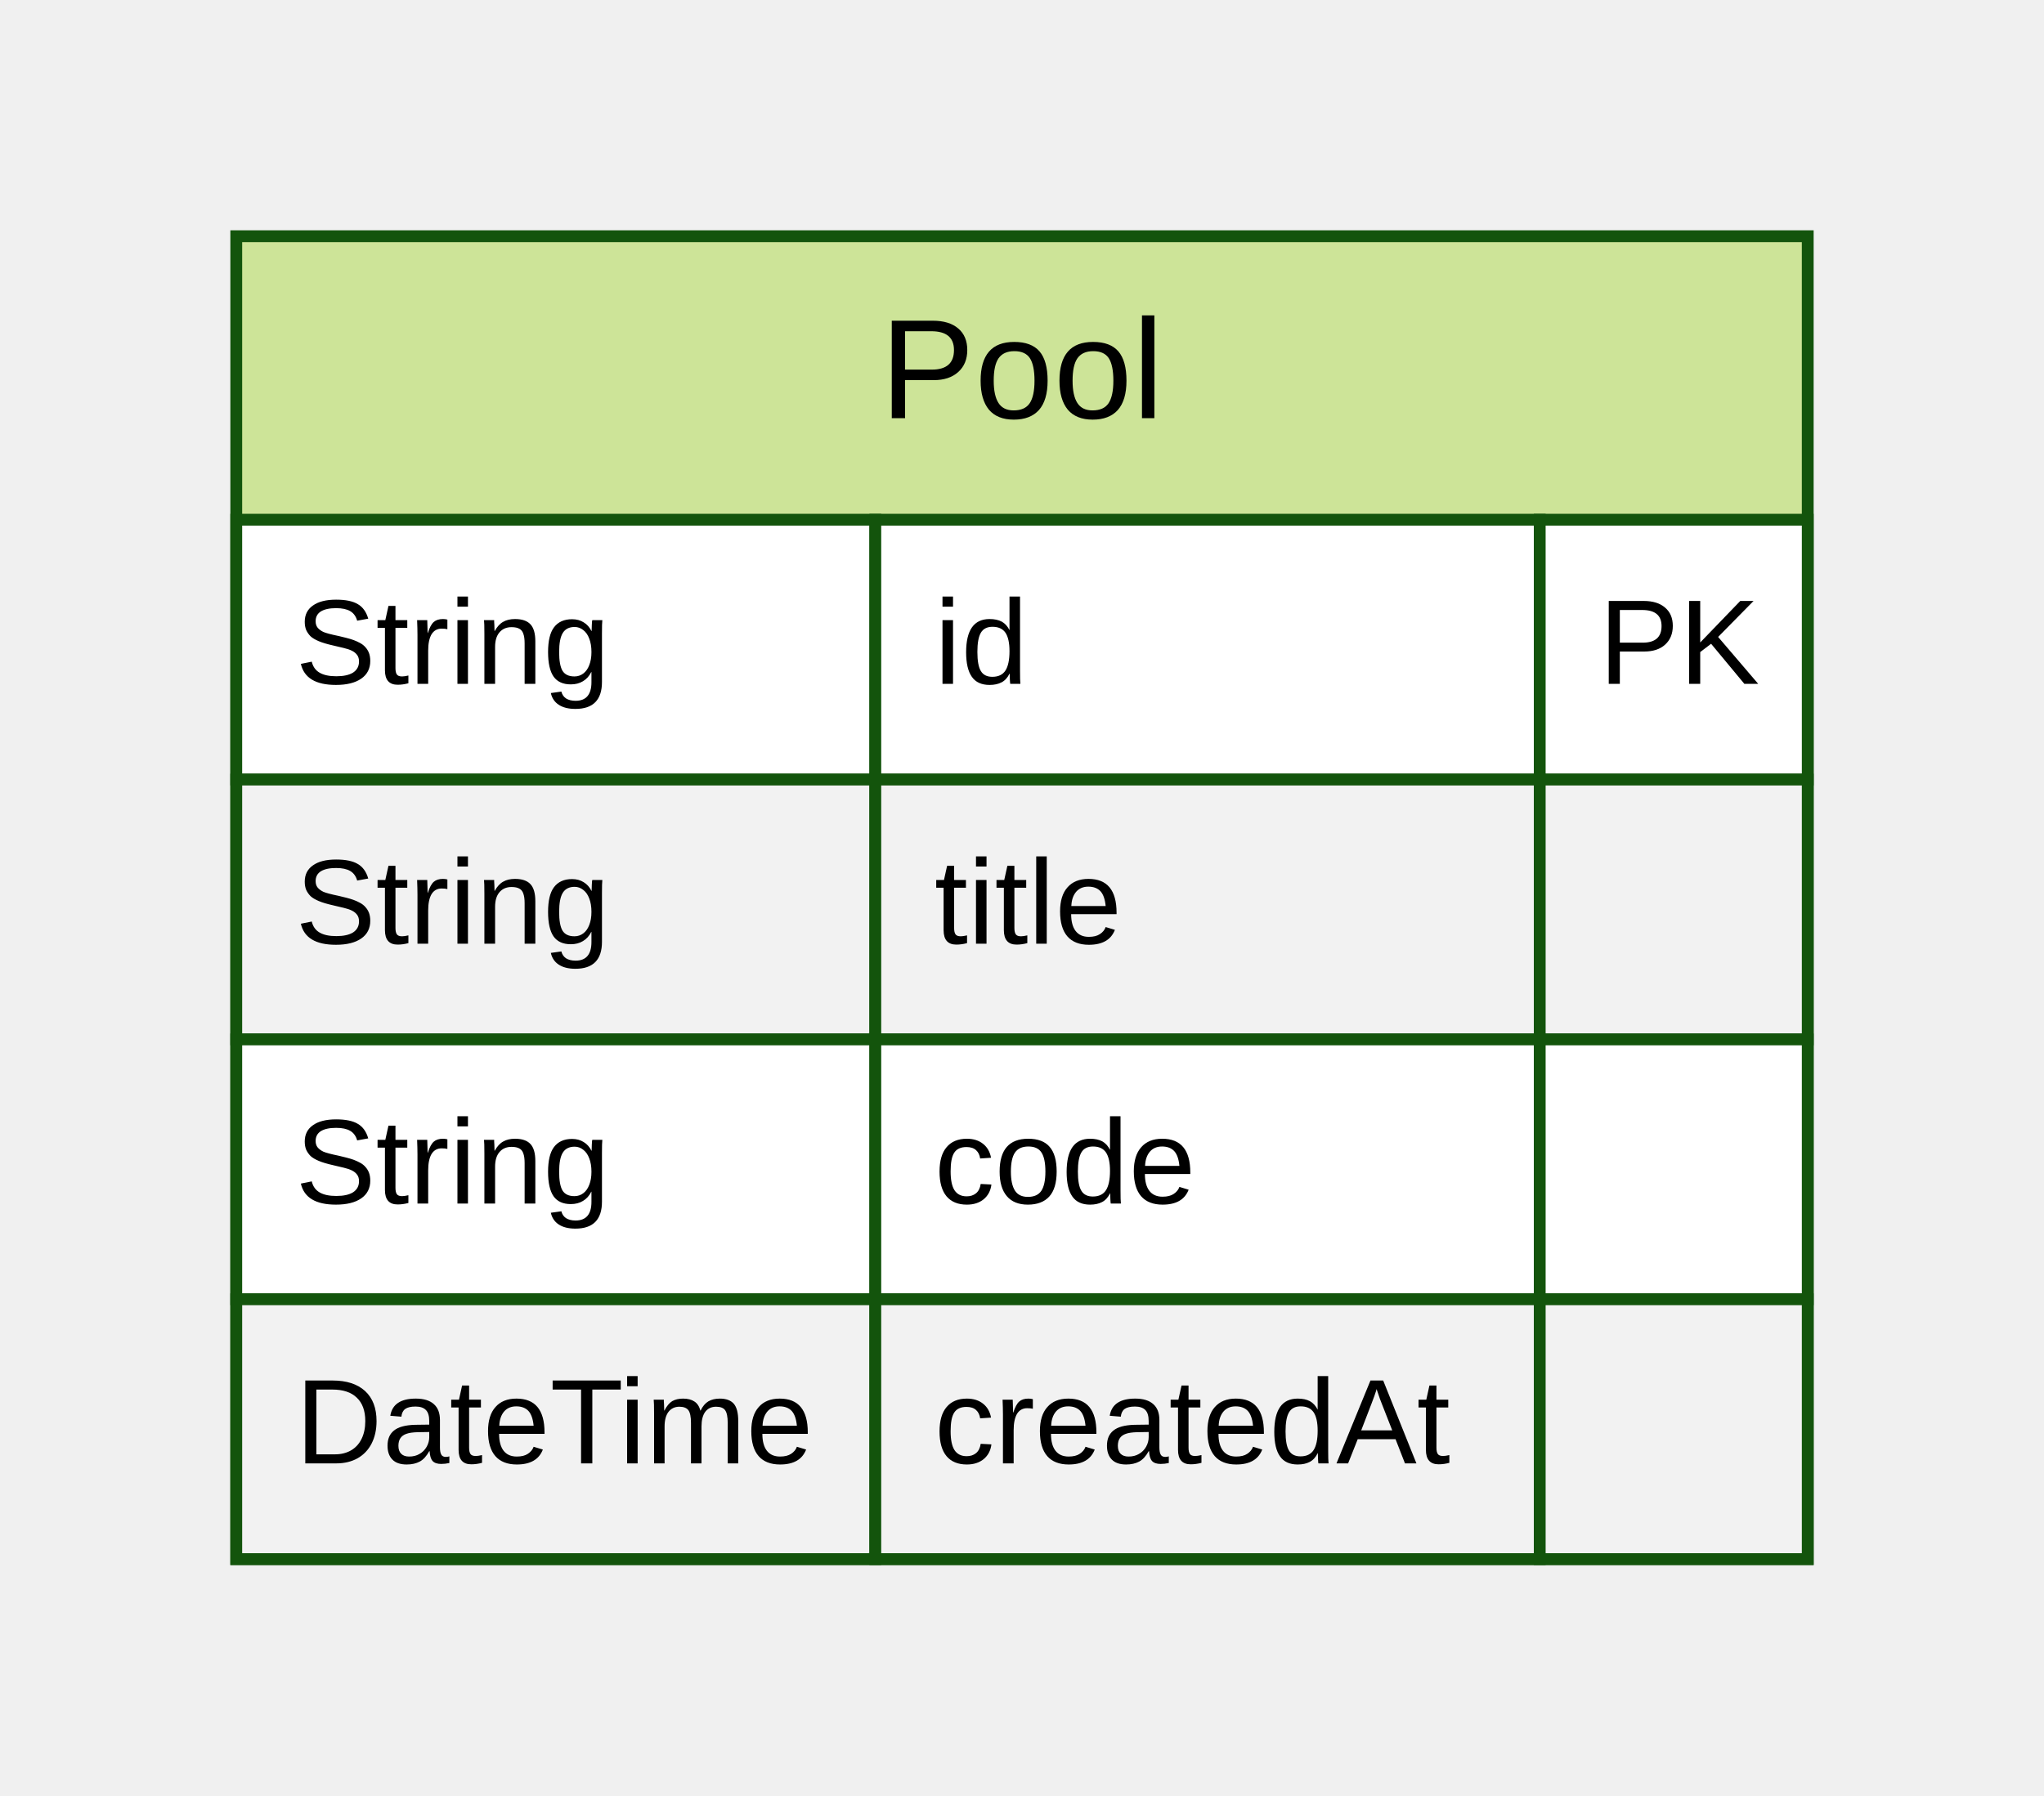
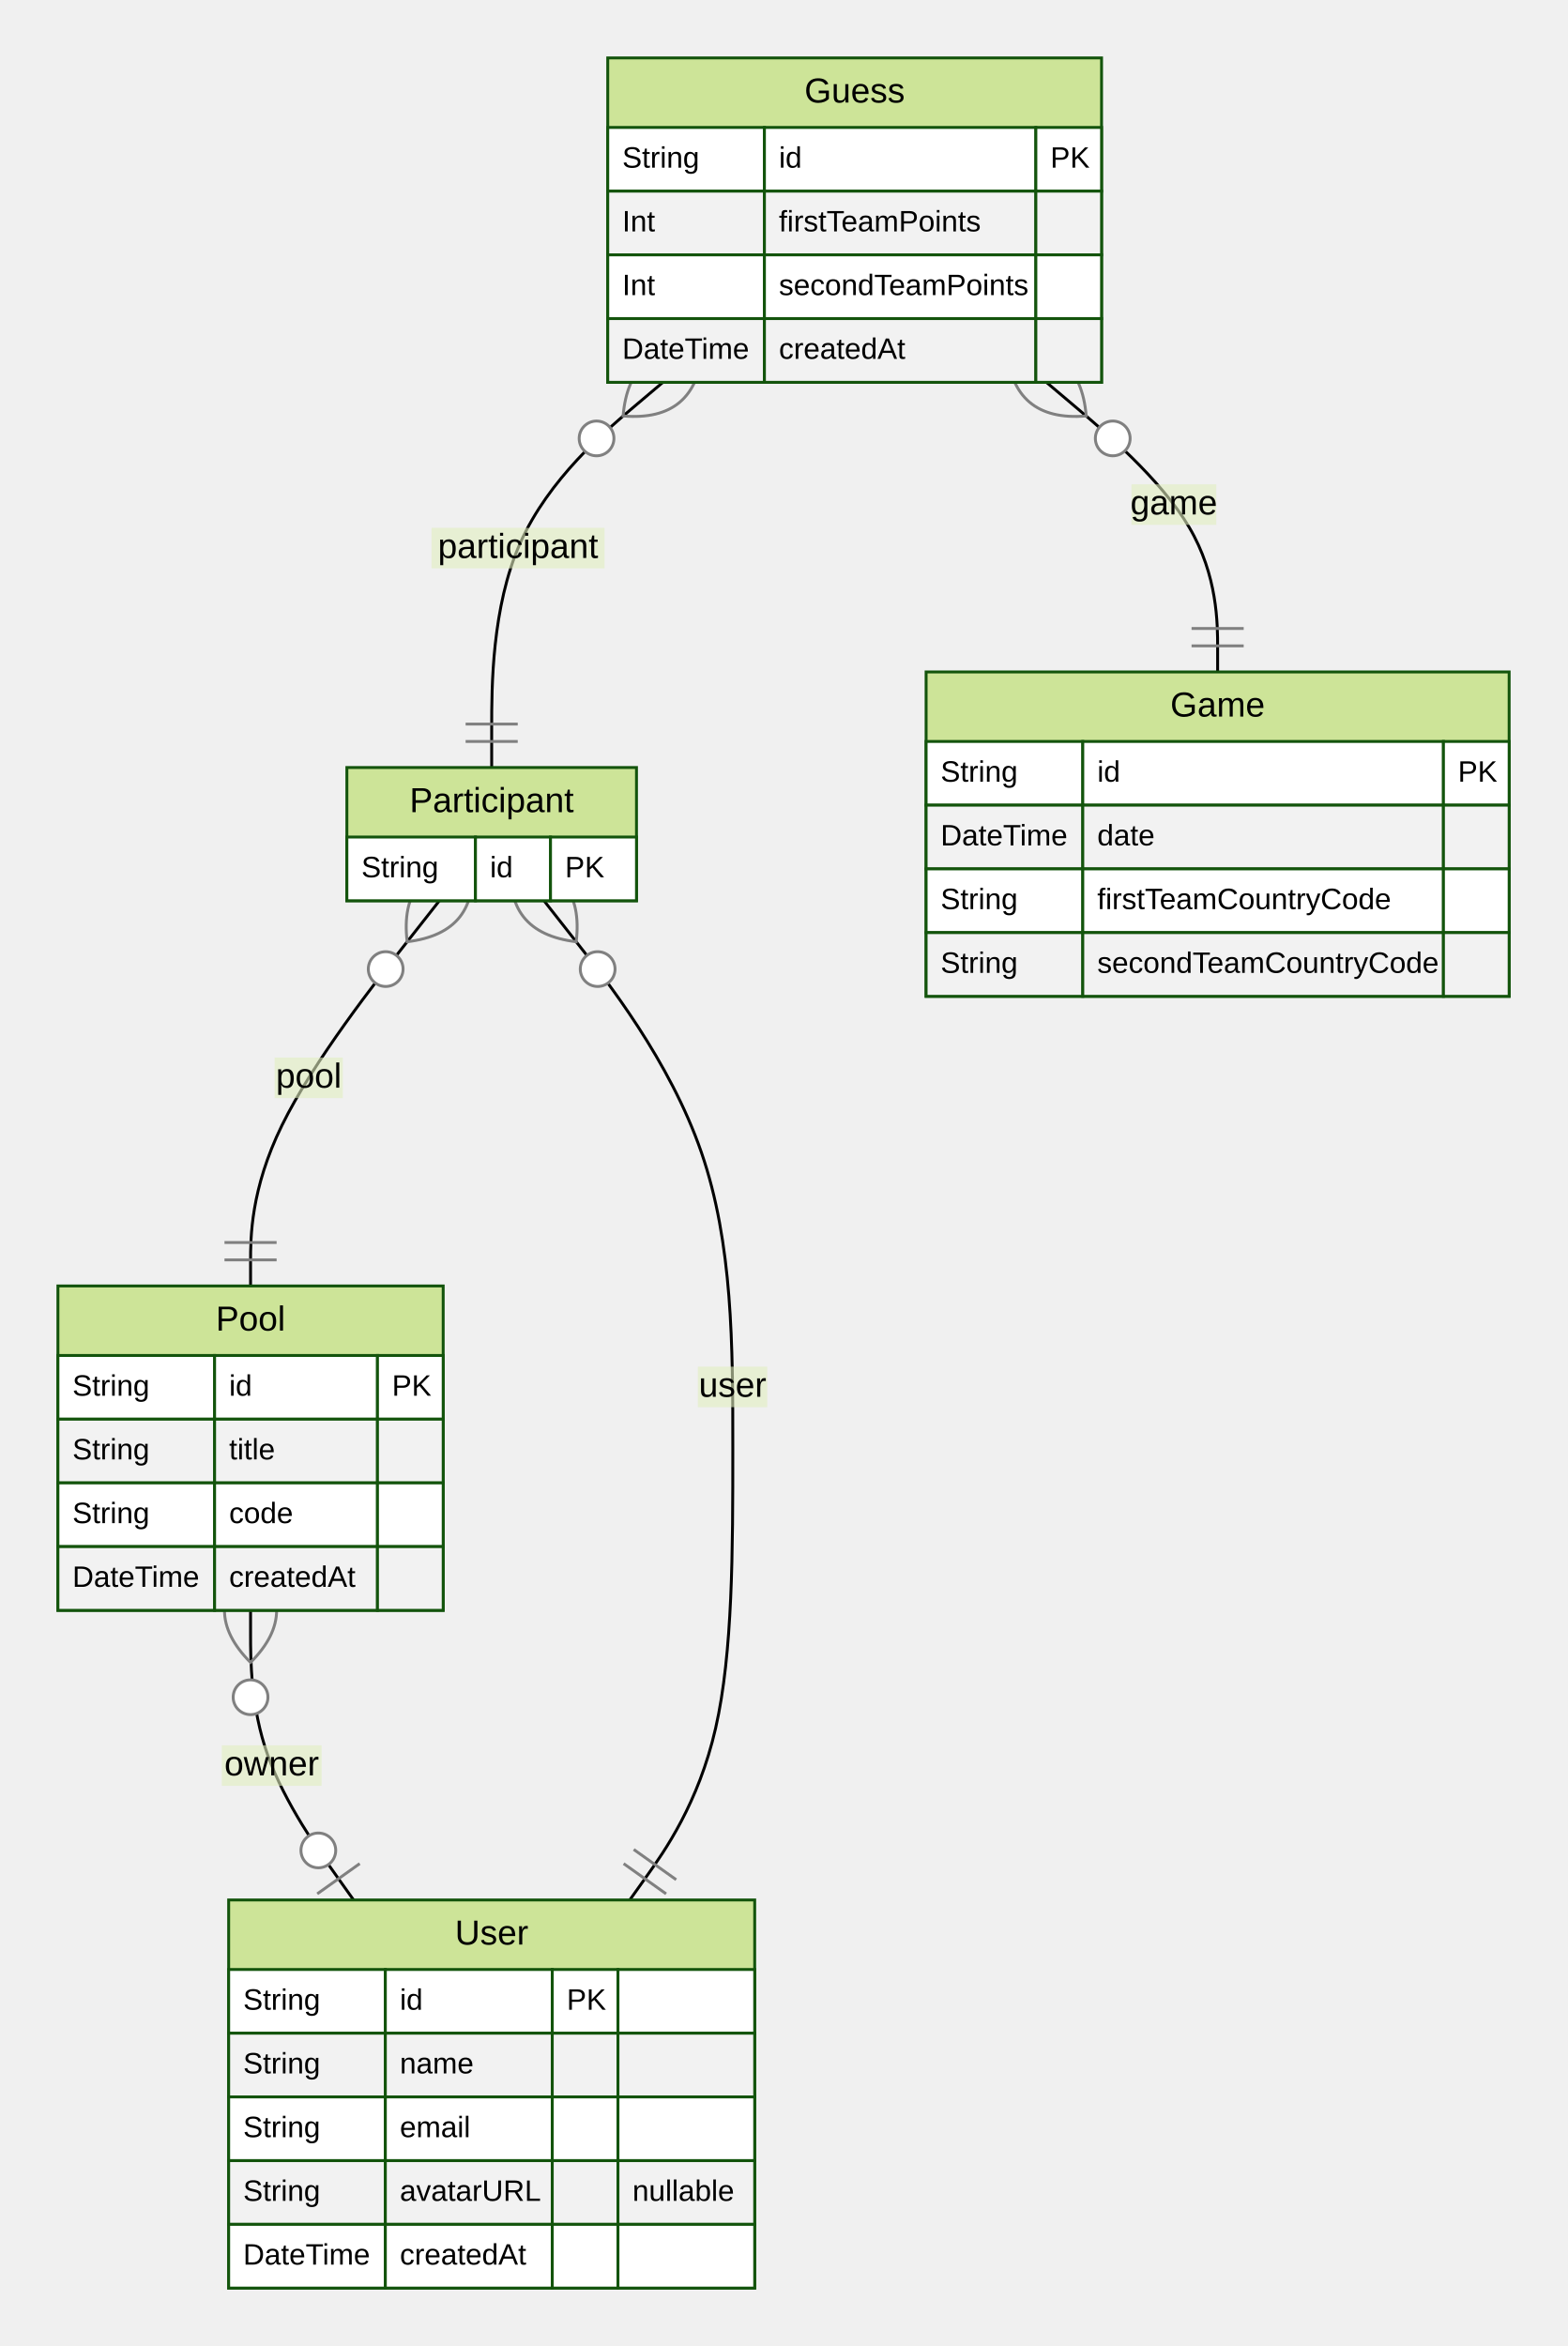
- <svg xmlns="http://www.w3.org/2000/svg" aria-labelledby="chart-title-mermaid-0 chart-desc-mermaid-0" role="img" viewBox="0 0 173.026 152" style="max-width: 173.026px; background-color: white;" width="100%" id="mermaid-0">
+ <svg xmlns="http://www.w3.org/2000/svg" aria-labelledby="chart-title-mermaid-0 chart-desc-mermaid-0" role="img" viewBox="0 0 541.082 810" style="max-width: 541.082px; background-color: white;" width="100%" id="mermaid-0">
  <style>#mermaid-0 {font-family:"trebuchet ms",verdana,arial,sans-serif;font-size:16px;fill:#000000;}#mermaid-0 .error-icon{fill:#552222;}#mermaid-0 .error-text{fill:#552222;stroke:#552222;}#mermaid-0 .edge-thickness-normal{stroke-width:2px;}#mermaid-0 .edge-thickness-thick{stroke-width:3.5px;}#mermaid-0 .edge-pattern-solid{stroke-dasharray:0;}#mermaid-0 .edge-pattern-dashed{stroke-dasharray:3;}#mermaid-0 .edge-pattern-dotted{stroke-dasharray:2;}#mermaid-0 .marker{fill:#000000;stroke:#000000;}#mermaid-0 .marker.cross{stroke:#000000;}#mermaid-0 svg{font-family:"trebuchet ms",verdana,arial,sans-serif;font-size:16px;}#mermaid-0 .entityBox{fill:#cde498;stroke:#13540c;}#mermaid-0 .attributeBoxOdd{fill:#ffffff;stroke:#13540c;}#mermaid-0 .attributeBoxEven{fill:#f2f2f2;stroke:#13540c;}#mermaid-0 .relationshipLabelBox{fill:hsl(78.158, 58.462%, 84.51%);opacity:0.7;background-color:hsl(78.158, 58.462%, 84.51%);}#mermaid-0 .relationshipLabelBox rect{opacity:0.5;}#mermaid-0 .relationshipLine{stroke:#000000;}#mermaid-0 :root{--mermaid-font-family:"trebuchet ms",verdana,arial,sans-serif;}</style>
  <g />
  <defs>
    <marker orient="auto" markerHeight="18" markerWidth="18" refY="9" refX="0" id="ONLY_ONE_START">
      <path d="M9,0 L9,18 M15,0 L15,18" fill="none" stroke="gray" />
    </marker>
  </defs>
  <defs>
    <marker orient="auto" markerHeight="18" markerWidth="18" refY="9" refX="18" id="ONLY_ONE_END">
      <path d="M3,0 L3,18 M9,0 L9,18" fill="none" stroke="gray" />
    </marker>
  </defs>
  <defs>
    <marker orient="auto" markerHeight="18" markerWidth="30" refY="9" refX="0" id="ZERO_OR_ONE_START">
      <circle r="6" cy="9" cx="21" fill="white" stroke="gray" />
      <path d="M9,0 L9,18" fill="none" stroke="gray" />
    </marker>
  </defs>
  <defs>
    <marker orient="auto" markerHeight="18" markerWidth="30" refY="9" refX="30" id="ZERO_OR_ONE_END">
      <circle r="6" cy="9" cx="9" fill="white" stroke="gray" />
      <path d="M21,0 L21,18" fill="none" stroke="gray" />
    </marker>
  </defs>
  <defs>
    <marker orient="auto" markerHeight="36" markerWidth="45" refY="18" refX="18" id="ONE_OR_MORE_START">
      <path d="M0,18 Q 18,0 36,18 Q 18,36 0,18 M42,9 L42,27" fill="none" stroke="gray" />
    </marker>
  </defs>
  <defs>
    <marker orient="auto" markerHeight="36" markerWidth="45" refY="18" refX="27" id="ONE_OR_MORE_END">
      <path d="M3,9 L3,27 M9,18 Q27,0 45,18 Q27,36 9,18" fill="none" stroke="gray" />
    </marker>
  </defs>
  <defs>
    <marker orient="auto" markerHeight="36" markerWidth="57" refY="18" refX="18" id="ZERO_OR_MORE_START">
      <circle r="6" cy="18" cx="48" fill="white" stroke="gray" />
      <path d="M0,18 Q18,0 36,18 Q18,36 0,18" fill="none" stroke="gray" />
    </marker>
  </defs>
  <defs>
    <marker orient="auto" markerHeight="36" markerWidth="57" refY="18" refX="39" id="ZERO_OR_MORE_END">
      <circle r="6" cy="18" cx="9" fill="white" stroke="gray" />
      <path d="M21,18 Q39,0 57,18 Q39,36 21,18" fill="none" stroke="gray" />
    </marker>
  </defs>
-   <g transform="translate(20,20 )" id="Pool">
+   <path marker-start="url(#ZERO_OR_MORE_START)" marker-end="url(#ZERO_OR_ONE_END)" fill="none" stroke="gray" d="M86.513,556L86.513,564.333C86.513,572.667,86.513,589.333,92.443,606C98.373,622.667,110.233,639.333,116.163,647.667L122.093,656" class="er relationshipLine" />
+   <path marker-start="url(#ZERO_OR_MORE_START)" marker-end="url(#ONLY_ONE_END)" fill="none" stroke="gray" d="M187.835,311L198.7,324.833C209.565,338.667,231.296,366.333,242.161,397.833C253.026,429.333,253.026,464.667,253.026,500C253.026,535.333,253.026,570.667,247.096,596.667C241.167,622.667,229.307,639.333,223.377,647.667L217.447,656" class="er relationshipLine" />
+   <path marker-start="url(#ZERO_OR_MORE_START)" marker-end="url(#ONLY_ONE_END)" fill="none" stroke="gray" d="M151.705,311L140.839,324.833C129.974,338.667,108.244,366.333,97.378,388.5C86.513,410.667,86.513,427.333,86.513,435.667L86.513,444" class="er relationshipLine" />
+   <path marker-start="url(#ZERO_OR_MORE_START)" marker-end="url(#ONLY_ONE_END)" fill="none" stroke="gray" d="M228.887,132L219.034,140.333C209.181,148.667,189.476,165.333,179.623,187.5C169.77,209.667,169.77,237.333,169.77,251.167L169.77,265" class="er relationshipLine" />
+   <path marker-start="url(#ZERO_OR_MORE_START)" marker-end="url(#ONLY_ONE_END)" fill="none" stroke="gray" d="M361.309,132L371.162,140.333C381.015,148.667,400.72,165.333,410.573,182C420.426,198.667,420.426,215.333,420.426,223.667L420.426,232" class="er relationshipLine" />
+   <g transform="translate(20,444 )" id="Pool">
    <rect height="112" width="133.026" y="0" x="0" stroke="gray" fill-opacity="100%" fill="honeydew" class="er entityBox" />
    <text transform="translate(66.51321,12)" style="font-family: &quot;trebuchet ms&quot;, verdana, arial, sans-serif;; font-size: 12px" text-anchor="middle" dominant-baseline="middle" y="0" x="0" id="entity-Pool" class="er entityLabel">Pool</text>
    <rect height="22" width="54.096" y="24" x="0" stroke="gray" fill-opacity="100%" fill="honeydew" class="er attributeBoxOdd" />
    <text transform="translate(5,35)" style="font-family: &quot;trebuchet ms&quot;, verdana, arial, sans-serif;; font-size: 10.2px" text-anchor="left" dominant-baseline="middle" y="0" x="0" id="entity-Pool-attr-1-type" class="er entityLabel">String</text>
    <rect height="22" width="56.243" y="24" x="54.096" stroke="gray" fill-opacity="100%" fill="honeydew" class="er attributeBoxOdd" />
    <text transform="translate(59.09555,35)" style="font-family: &quot;trebuchet ms&quot;, verdana, arial, sans-serif;; font-size: 10.2px" text-anchor="left" dominant-baseline="middle" y="0" x="0" id="entity-Pool-attr-1-name" class="er entityLabel">id</text>
    <rect height="22" width="22.688" y="24" x="110.339" stroke="gray" fill-opacity="100%" fill="honeydew" class="er attributeBoxOdd" />
    <text transform="translate(115.3387,35)" style="font-family: &quot;trebuchet ms&quot;, verdana, arial, sans-serif;; font-size: 10.2px" text-anchor="left" dominant-baseline="middle" y="0" x="0" id="entity-Pool-attr-1-key" class="er entityLabel">PK</text>
    <rect height="22" width="54.096" y="46" x="0" stroke="gray" fill-opacity="100%" fill="honeydew" class="er attributeBoxEven" />
    <text transform="translate(5,57)" style="font-family: &quot;trebuchet ms&quot;, verdana, arial, sans-serif;; font-size: 10.2px" text-anchor="left" dominant-baseline="middle" y="0" x="0" id="entity-Pool-attr-2-type" class="er entityLabel">String</text>
    <rect height="22" width="56.243" y="46" x="54.096" stroke="gray" fill-opacity="100%" fill="honeydew" class="er attributeBoxEven" />
    <text transform="translate(59.09555,57)" style="font-family: &quot;trebuchet ms&quot;, verdana, arial, sans-serif;; font-size: 10.2px" text-anchor="left" dominant-baseline="middle" y="0" x="0" id="entity-Pool-attr-2-name" class="er entityLabel">title</text>
    <rect height="22" width="22.688" y="46" x="110.339" stroke="gray" fill-opacity="100%" fill="honeydew" class="er attributeBoxEven" />
    <text transform="translate(115.3387,57)" style="font-family: &quot;trebuchet ms&quot;, verdana, arial, sans-serif;; font-size: 10.2px" text-anchor="left" dominant-baseline="middle" y="0" x="0" id="entity-Pool-attr-2-key" class="er entityLabel" />
    <rect height="22" width="54.096" y="68" x="0" stroke="gray" fill-opacity="100%" fill="honeydew" class="er attributeBoxOdd" />
    <text transform="translate(5,79)" style="font-family: &quot;trebuchet ms&quot;, verdana, arial, sans-serif;; font-size: 10.2px" text-anchor="left" dominant-baseline="middle" y="0" x="0" id="entity-Pool-attr-3-type" class="er entityLabel">String</text>
    <rect height="22" width="56.243" y="68" x="54.096" stroke="gray" fill-opacity="100%" fill="honeydew" class="er attributeBoxOdd" />
    <text transform="translate(59.09555,79)" style="font-family: &quot;trebuchet ms&quot;, verdana, arial, sans-serif;; font-size: 10.2px" text-anchor="left" dominant-baseline="middle" y="0" x="0" id="entity-Pool-attr-3-name" class="er entityLabel">code</text>
    <rect height="22" width="22.688" y="68" x="110.339" stroke="gray" fill-opacity="100%" fill="honeydew" class="er attributeBoxOdd" />
    <text transform="translate(115.3387,79)" style="font-family: &quot;trebuchet ms&quot;, verdana, arial, sans-serif;; font-size: 10.2px" text-anchor="left" dominant-baseline="middle" y="0" x="0" id="entity-Pool-attr-3-key" class="er entityLabel" />
    <rect height="22" width="54.096" y="90" x="0" stroke="gray" fill-opacity="100%" fill="honeydew" class="er attributeBoxEven" />
    <text transform="translate(5,101)" style="font-family: &quot;trebuchet ms&quot;, verdana, arial, sans-serif;; font-size: 10.2px" text-anchor="left" dominant-baseline="middle" y="0" x="0" id="entity-Pool-attr-4-type" class="er entityLabel">DateTime</text>
    <rect height="22" width="56.243" y="90" x="54.096" stroke="gray" fill-opacity="100%" fill="honeydew" class="er attributeBoxEven" />
    <text transform="translate(59.09555,101)" style="font-family: &quot;trebuchet ms&quot;, verdana, arial, sans-serif;; font-size: 10.2px" text-anchor="left" dominant-baseline="middle" y="0" x="0" id="entity-Pool-attr-4-name" class="er entityLabel">createdAt</text>
    <rect height="22" width="22.688" y="90" x="110.339" stroke="gray" fill-opacity="100%" fill="honeydew" class="er attributeBoxEven" />
    <text transform="translate(115.3387,101)" style="font-family: &quot;trebuchet ms&quot;, verdana, arial, sans-serif;; font-size: 10.2px" text-anchor="left" dominant-baseline="middle" y="0" x="0" id="entity-Pool-attr-4-key" class="er entityLabel" />
  </g>
+   <g transform="translate(119.7698,265 )" id="Participant">
+     <rect height="46" width="100" y="0" x="0" stroke="gray" fill-opacity="100%" fill="honeydew" class="er entityBox" />
+     <text transform="translate(50,12)" style="font-family: &quot;trebuchet ms&quot;, verdana, arial, sans-serif;; font-size: 12px" text-anchor="middle" dominant-baseline="middle" y="0" x="0" id="entity-Participant" class="er entityLabel">Participant</text>
+     <rect height="22" width="44.399" y="24" x="0" stroke="gray" fill-opacity="100%" fill="honeydew" class="er attributeBoxOdd" />
+     <text transform="translate(5,35)" style="font-family: &quot;trebuchet ms&quot;, verdana, arial, sans-serif;; font-size: 10.2px" text-anchor="left" dominant-baseline="middle" y="0" x="0" id="entity-Participant-attr-1-type" class="er entityLabel">String</text>
+     <rect height="22" width="25.911" y="24" x="44.399" stroke="gray" fill-opacity="100%" fill="honeydew" class="er attributeBoxOdd" />
+     <text transform="translate(49.39862,35)" style="font-family: &quot;trebuchet ms&quot;, verdana, arial, sans-serif;; font-size: 10.2px" text-anchor="left" dominant-baseline="middle" y="0" x="0" id="entity-Participant-attr-1-name" class="er entityLabel">id</text>
+     <rect height="22" width="29.69" y="24" x="70.31" stroke="gray" fill-opacity="100%" fill="honeydew" class="er attributeBoxOdd" />
+     <text transform="translate(75.30976,35)" style="font-family: &quot;trebuchet ms&quot;, verdana, arial, sans-serif;; font-size: 10.2px" text-anchor="left" dominant-baseline="middle" y="0" x="0" id="entity-Participant-attr-1-key" class="er entityLabel">PK</text>
+   </g>
+   <g transform="translate(78.95609,656 )" id="User">
+     <rect height="134" width="181.627" y="0" x="0" stroke="gray" fill-opacity="100%" fill="honeydew" class="er entityBox" />
+     <text transform="translate(90.81373,12)" style="font-family: &quot;trebuchet ms&quot;, verdana, arial, sans-serif;; font-size: 12px" text-anchor="middle" dominant-baseline="middle" y="0" x="0" id="entity-User" class="er entityLabel">User</text>
+     <rect height="22" width="54.096" y="24" x="0" stroke="gray" fill-opacity="100%" fill="honeydew" class="er attributeBoxOdd" />
+     <text transform="translate(5,35)" style="font-family: &quot;trebuchet ms&quot;, verdana, arial, sans-serif;; font-size: 10.2px" text-anchor="left" dominant-baseline="middle" y="0" x="0" id="entity-User-attr-1-type" class="er entityLabel">String</text>
+     <rect height="22" width="57.632" y="24" x="54.096" stroke="gray" fill-opacity="100%" fill="honeydew" class="er attributeBoxOdd" />
+     <text transform="translate(59.09555,35)" style="font-family: &quot;trebuchet ms&quot;, verdana, arial, sans-serif;; font-size: 10.2px" text-anchor="left" dominant-baseline="middle" y="0" x="0" id="entity-User-attr-1-name" class="er entityLabel">id</text>
+     <rect height="22" width="22.688" y="24" x="111.727" stroke="gray" fill-opacity="100%" fill="honeydew" class="er attributeBoxOdd" />
+     <text transform="translate(116.7272,35)" style="font-family: &quot;trebuchet ms&quot;, verdana, arial, sans-serif;; font-size: 10.2px" text-anchor="left" dominant-baseline="middle" y="0" x="0" id="entity-User-attr-1-key" class="er entityLabel">PK</text>
+     <rect height="22" width="47.213" y="24" x="134.415" stroke="gray" fill-opacity="100%" fill="honeydew" class="er attributeBoxOdd" />
+     <text transform="translate(139.4149,35)" style="font-family: &quot;trebuchet ms&quot;, verdana, arial, sans-serif;; font-size: 10.2px" text-anchor="left" dominant-baseline="middle" y="0" x="0" id="entity-User-attr-1-comment" class="er entityLabel" />
+     <rect height="22" width="54.096" y="46" x="0" stroke="gray" fill-opacity="100%" fill="honeydew" class="er attributeBoxEven" />
+     <text transform="translate(5,57)" style="font-family: &quot;trebuchet ms&quot;, verdana, arial, sans-serif;; font-size: 10.2px" text-anchor="left" dominant-baseline="middle" y="0" x="0" id="entity-User-attr-2-type" class="er entityLabel">String</text>
+     <rect height="22" width="57.632" y="46" x="54.096" stroke="gray" fill-opacity="100%" fill="honeydew" class="er attributeBoxEven" />
+     <text transform="translate(59.09555,57)" style="font-family: &quot;trebuchet ms&quot;, verdana, arial, sans-serif;; font-size: 10.2px" text-anchor="left" dominant-baseline="middle" y="0" x="0" id="entity-User-attr-2-name" class="er entityLabel">name</text>
+     <rect height="22" width="22.688" y="46" x="111.727" stroke="gray" fill-opacity="100%" fill="honeydew" class="er attributeBoxEven" />
+     <text transform="translate(116.7272,57)" style="font-family: &quot;trebuchet ms&quot;, verdana, arial, sans-serif;; font-size: 10.2px" text-anchor="left" dominant-baseline="middle" y="0" x="0" id="entity-User-attr-2-key" class="er entityLabel" />
+     <rect height="22" width="47.213" y="46" x="134.415" stroke="gray" fill-opacity="100%" fill="honeydew" class="er attributeBoxEven" />
+     <text transform="translate(139.4149,57)" style="font-family: &quot;trebuchet ms&quot;, verdana, arial, sans-serif;; font-size: 10.2px" text-anchor="left" dominant-baseline="middle" y="0" x="0" id="entity-User-attr-2-comment" class="er entityLabel" />
+     <rect height="22" width="54.096" y="68" x="0" stroke="gray" fill-opacity="100%" fill="honeydew" class="er attributeBoxOdd" />
+     <text transform="translate(5,79)" style="font-family: &quot;trebuchet ms&quot;, verdana, arial, sans-serif;; font-size: 10.2px" text-anchor="left" dominant-baseline="middle" y="0" x="0" id="entity-User-attr-3-type" class="er entityLabel">String</text>
+     <rect height="22" width="57.632" y="68" x="54.096" stroke="gray" fill-opacity="100%" fill="honeydew" class="er attributeBoxOdd" />
+     <text transform="translate(59.09555,79)" style="font-family: &quot;trebuchet ms&quot;, verdana, arial, sans-serif;; font-size: 10.2px" text-anchor="left" dominant-baseline="middle" y="0" x="0" id="entity-User-attr-3-name" class="er entityLabel">email</text>
+     <rect height="22" width="22.688" y="68" x="111.727" stroke="gray" fill-opacity="100%" fill="honeydew" class="er attributeBoxOdd" />
+     <text transform="translate(116.7272,79)" style="font-family: &quot;trebuchet ms&quot;, verdana, arial, sans-serif;; font-size: 10.2px" text-anchor="left" dominant-baseline="middle" y="0" x="0" id="entity-User-attr-3-key" class="er entityLabel" />
+     <rect height="22" width="47.213" y="68" x="134.415" stroke="gray" fill-opacity="100%" fill="honeydew" class="er attributeBoxOdd" />
+     <text transform="translate(139.4149,79)" style="font-family: &quot;trebuchet ms&quot;, verdana, arial, sans-serif;; font-size: 10.2px" text-anchor="left" dominant-baseline="middle" y="0" x="0" id="entity-User-attr-3-comment" class="er entityLabel" />
+     <rect height="22" width="54.096" y="90" x="0" stroke="gray" fill-opacity="100%" fill="honeydew" class="er attributeBoxEven" />
+     <text transform="translate(5,101)" style="font-family: &quot;trebuchet ms&quot;, verdana, arial, sans-serif;; font-size: 10.2px" text-anchor="left" dominant-baseline="middle" y="0" x="0" id="entity-User-attr-4-type" class="er entityLabel">String</text>
+     <rect height="22" width="57.632" y="90" x="54.096" stroke="gray" fill-opacity="100%" fill="honeydew" class="er attributeBoxEven" />
+     <text transform="translate(59.09555,101)" style="font-family: &quot;trebuchet ms&quot;, verdana, arial, sans-serif;; font-size: 10.2px" text-anchor="left" dominant-baseline="middle" y="0" x="0" id="entity-User-attr-4-name" class="er entityLabel">avatarURL</text>
+     <rect height="22" width="22.688" y="90" x="111.727" stroke="gray" fill-opacity="100%" fill="honeydew" class="er attributeBoxEven" />
+     <text transform="translate(116.7272,101)" style="font-family: &quot;trebuchet ms&quot;, verdana, arial, sans-serif;; font-size: 10.2px" text-anchor="left" dominant-baseline="middle" y="0" x="0" id="entity-User-attr-4-key" class="er entityLabel" />
+     <rect height="22" width="47.213" y="90" x="134.415" stroke="gray" fill-opacity="100%" fill="honeydew" class="er attributeBoxEven" />
+     <text transform="translate(139.4149,101)" style="font-family: &quot;trebuchet ms&quot;, verdana, arial, sans-serif;; font-size: 10.2px" text-anchor="left" dominant-baseline="middle" y="0" x="0" id="entity-User-attr-4-comment" class="er entityLabel">nullable</text>
+     <rect height="22" width="54.096" y="112" x="0" stroke="gray" fill-opacity="100%" fill="honeydew" class="er attributeBoxOdd" />
+     <text transform="translate(5,123)" style="font-family: &quot;trebuchet ms&quot;, verdana, arial, sans-serif;; font-size: 10.2px" text-anchor="left" dominant-baseline="middle" y="0" x="0" id="entity-User-attr-5-type" class="er entityLabel">DateTime</text>
+     <rect height="22" width="57.632" y="112" x="54.096" stroke="gray" fill-opacity="100%" fill="honeydew" class="er attributeBoxOdd" />
+     <text transform="translate(59.09555,123)" style="font-family: &quot;trebuchet ms&quot;, verdana, arial, sans-serif;; font-size: 10.2px" text-anchor="left" dominant-baseline="middle" y="0" x="0" id="entity-User-attr-5-name" class="er entityLabel">createdAt</text>
+     <rect height="22" width="22.688" y="112" x="111.727" stroke="gray" fill-opacity="100%" fill="honeydew" class="er attributeBoxOdd" />
+     <text transform="translate(116.7272,123)" style="font-family: &quot;trebuchet ms&quot;, verdana, arial, sans-serif;; font-size: 10.2px" text-anchor="left" dominant-baseline="middle" y="0" x="0" id="entity-User-attr-5-key" class="er entityLabel" />
+     <rect height="22" width="47.213" y="112" x="134.415" stroke="gray" fill-opacity="100%" fill="honeydew" class="er attributeBoxOdd" />
+     <text transform="translate(139.4149,123)" style="font-family: &quot;trebuchet ms&quot;, verdana, arial, sans-serif;; font-size: 10.2px" text-anchor="left" dominant-baseline="middle" y="0" x="0" id="entity-User-attr-5-comment" class="er entityLabel" />
+   </g>
+   <g transform="translate(319.7698,232 )" id="Game">
+     <rect height="112" width="201.312" y="0" x="0" stroke="gray" fill-opacity="100%" fill="honeydew" class="er entityBox" />
+     <text transform="translate(100.6562,12)" style="font-family: &quot;trebuchet ms&quot;, verdana, arial, sans-serif;; font-size: 12px" text-anchor="middle" dominant-baseline="middle" y="0" x="0" id="entity-Game" class="er entityLabel">Game</text>
+     <rect height="22" width="54.096" y="24" x="0" stroke="gray" fill-opacity="100%" fill="honeydew" class="er attributeBoxOdd" />
+     <text transform="translate(5,35)" style="font-family: &quot;trebuchet ms&quot;, verdana, arial, sans-serif;; font-size: 10.2px" text-anchor="left" dominant-baseline="middle" y="0" x="0" id="entity-Game-attr-1-type" class="er entityLabel">String</text>
+     <rect height="22" width="124.529" y="24" x="54.096" stroke="gray" fill-opacity="100%" fill="honeydew" class="er attributeBoxOdd" />
+     <text transform="translate(59.09555,35)" style="font-family: &quot;trebuchet ms&quot;, verdana, arial, sans-serif;; font-size: 10.2px" text-anchor="left" dominant-baseline="middle" y="0" x="0" id="entity-Game-attr-1-name" class="er entityLabel">id</text>
+     <rect height="22" width="22.688" y="24" x="178.625" stroke="gray" fill-opacity="100%" fill="honeydew" class="er attributeBoxOdd" />
+     <text transform="translate(183.6248,35)" style="font-family: &quot;trebuchet ms&quot;, verdana, arial, sans-serif;; font-size: 10.2px" text-anchor="left" dominant-baseline="middle" y="0" x="0" id="entity-Game-attr-1-key" class="er entityLabel">PK</text>
+     <rect height="22" width="54.096" y="46" x="0" stroke="gray" fill-opacity="100%" fill="honeydew" class="er attributeBoxEven" />
+     <text transform="translate(5,57)" style="font-family: &quot;trebuchet ms&quot;, verdana, arial, sans-serif;; font-size: 10.2px" text-anchor="left" dominant-baseline="middle" y="0" x="0" id="entity-Game-attr-2-type" class="er entityLabel">DateTime</text>
+     <rect height="22" width="124.529" y="46" x="54.096" stroke="gray" fill-opacity="100%" fill="honeydew" class="er attributeBoxEven" />
+     <text transform="translate(59.09555,57)" style="font-family: &quot;trebuchet ms&quot;, verdana, arial, sans-serif;; font-size: 10.2px" text-anchor="left" dominant-baseline="middle" y="0" x="0" id="entity-Game-attr-2-name" class="er entityLabel">date</text>
+     <rect height="22" width="22.688" y="46" x="178.625" stroke="gray" fill-opacity="100%" fill="honeydew" class="er attributeBoxEven" />
+     <text transform="translate(183.6248,57)" style="font-family: &quot;trebuchet ms&quot;, verdana, arial, sans-serif;; font-size: 10.2px" text-anchor="left" dominant-baseline="middle" y="0" x="0" id="entity-Game-attr-2-key" class="er entityLabel" />
+     <rect height="22" width="54.096" y="68" x="0" stroke="gray" fill-opacity="100%" fill="honeydew" class="er attributeBoxOdd" />
+     <text transform="translate(5,79)" style="font-family: &quot;trebuchet ms&quot;, verdana, arial, sans-serif;; font-size: 10.2px" text-anchor="left" dominant-baseline="middle" y="0" x="0" id="entity-Game-attr-3-type" class="er entityLabel">String</text>
+     <rect height="22" width="124.529" y="68" x="54.096" stroke="gray" fill-opacity="100%" fill="honeydew" class="er attributeBoxOdd" />
+     <text transform="translate(59.09555,79)" style="font-family: &quot;trebuchet ms&quot;, verdana, arial, sans-serif;; font-size: 10.2px" text-anchor="left" dominant-baseline="middle" y="0" x="0" id="entity-Game-attr-3-name" class="er entityLabel">firstTeamCountryCode</text>
+     <rect height="22" width="22.688" y="68" x="178.625" stroke="gray" fill-opacity="100%" fill="honeydew" class="er attributeBoxOdd" />
+     <text transform="translate(183.6248,79)" style="font-family: &quot;trebuchet ms&quot;, verdana, arial, sans-serif;; font-size: 10.2px" text-anchor="left" dominant-baseline="middle" y="0" x="0" id="entity-Game-attr-3-key" class="er entityLabel" />
+     <rect height="22" width="54.096" y="90" x="0" stroke="gray" fill-opacity="100%" fill="honeydew" class="er attributeBoxEven" />
+     <text transform="translate(5,101)" style="font-family: &quot;trebuchet ms&quot;, verdana, arial, sans-serif;; font-size: 10.2px" text-anchor="left" dominant-baseline="middle" y="0" x="0" id="entity-Game-attr-4-type" class="er entityLabel">String</text>
+     <rect height="22" width="124.529" y="90" x="54.096" stroke="gray" fill-opacity="100%" fill="honeydew" class="er attributeBoxEven" />
+     <text transform="translate(59.09555,101)" style="font-family: &quot;trebuchet ms&quot;, verdana, arial, sans-serif;; font-size: 10.2px" text-anchor="left" dominant-baseline="middle" y="0" x="0" id="entity-Game-attr-4-name" class="er entityLabel">secondTeamCountryCode</text>
+     <rect height="22" width="22.688" y="90" x="178.625" stroke="gray" fill-opacity="100%" fill="honeydew" class="er attributeBoxEven" />
+     <text transform="translate(183.6248,101)" style="font-family: &quot;trebuchet ms&quot;, verdana, arial, sans-serif;; font-size: 10.2px" text-anchor="left" dominant-baseline="middle" y="0" x="0" id="entity-Game-attr-4-key" class="er entityLabel" />
+   </g>
+   <g transform="translate(209.8457,20 )" id="Guess">
+     <rect height="112" width="170.504" y="0" x="0" stroke="gray" fill-opacity="100%" fill="honeydew" class="er entityBox" />
+     <text transform="translate(85.2522,12)" style="font-family: &quot;trebuchet ms&quot;, verdana, arial, sans-serif;; font-size: 12px" text-anchor="middle" dominant-baseline="middle" y="0" x="0" id="entity-Guess" class="er entityLabel">Guess</text>
+     <rect height="22" width="54.096" y="24" x="0" stroke="gray" fill-opacity="100%" fill="honeydew" class="er attributeBoxOdd" />
+     <text transform="translate(5,35)" style="font-family: &quot;trebuchet ms&quot;, verdana, arial, sans-serif;; font-size: 10.2px" text-anchor="left" dominant-baseline="middle" y="0" x="0" id="entity-Guess-attr-1-type" class="er entityLabel">String</text>
+     <rect height="22" width="93.721" y="24" x="54.096" stroke="gray" fill-opacity="100%" fill="honeydew" class="er attributeBoxOdd" />
+     <text transform="translate(59.09555,35)" style="font-family: &quot;trebuchet ms&quot;, verdana, arial, sans-serif;; font-size: 10.2px" text-anchor="left" dominant-baseline="middle" y="0" x="0" id="entity-Guess-attr-1-name" class="er entityLabel">id</text>
+     <rect height="22" width="22.688" y="24" x="147.817" stroke="gray" fill-opacity="100%" fill="honeydew" class="er attributeBoxOdd" />
+     <text transform="translate(152.8167,35)" style="font-family: &quot;trebuchet ms&quot;, verdana, arial, sans-serif;; font-size: 10.2px" text-anchor="left" dominant-baseline="middle" y="0" x="0" id="entity-Guess-attr-1-key" class="er entityLabel">PK</text>
+     <rect height="22" width="54.096" y="46" x="0" stroke="gray" fill-opacity="100%" fill="honeydew" class="er attributeBoxEven" />
+     <text transform="translate(5,57)" style="font-family: &quot;trebuchet ms&quot;, verdana, arial, sans-serif;; font-size: 10.2px" text-anchor="left" dominant-baseline="middle" y="0" x="0" id="entity-Guess-attr-2-type" class="er entityLabel">Int</text>
+     <rect height="22" width="93.721" y="46" x="54.096" stroke="gray" fill-opacity="100%" fill="honeydew" class="er attributeBoxEven" />
+     <text transform="translate(59.09555,57)" style="font-family: &quot;trebuchet ms&quot;, verdana, arial, sans-serif;; font-size: 10.2px" text-anchor="left" dominant-baseline="middle" y="0" x="0" id="entity-Guess-attr-2-name" class="er entityLabel">firstTeamPoints</text>
+     <rect height="22" width="22.688" y="46" x="147.817" stroke="gray" fill-opacity="100%" fill="honeydew" class="er attributeBoxEven" />
+     <text transform="translate(152.8167,57)" style="font-family: &quot;trebuchet ms&quot;, verdana, arial, sans-serif;; font-size: 10.2px" text-anchor="left" dominant-baseline="middle" y="0" x="0" id="entity-Guess-attr-2-key" class="er entityLabel" />
+     <rect height="22" width="54.096" y="68" x="0" stroke="gray" fill-opacity="100%" fill="honeydew" class="er attributeBoxOdd" />
+     <text transform="translate(5,79)" style="font-family: &quot;trebuchet ms&quot;, verdana, arial, sans-serif;; font-size: 10.2px" text-anchor="left" dominant-baseline="middle" y="0" x="0" id="entity-Guess-attr-3-type" class="er entityLabel">Int</text>
+     <rect height="22" width="93.721" y="68" x="54.096" stroke="gray" fill-opacity="100%" fill="honeydew" class="er attributeBoxOdd" />
+     <text transform="translate(59.09555,79)" style="font-family: &quot;trebuchet ms&quot;, verdana, arial, sans-serif;; font-size: 10.2px" text-anchor="left" dominant-baseline="middle" y="0" x="0" id="entity-Guess-attr-3-name" class="er entityLabel">secondTeamPoints</text>
+     <rect height="22" width="22.688" y="68" x="147.817" stroke="gray" fill-opacity="100%" fill="honeydew" class="er attributeBoxOdd" />
+     <text transform="translate(152.8167,79)" style="font-family: &quot;trebuchet ms&quot;, verdana, arial, sans-serif;; font-size: 10.2px" text-anchor="left" dominant-baseline="middle" y="0" x="0" id="entity-Guess-attr-3-key" class="er entityLabel" />
+     <rect height="22" width="54.096" y="90" x="0" stroke="gray" fill-opacity="100%" fill="honeydew" class="er attributeBoxEven" />
+     <text transform="translate(5,101)" style="font-family: &quot;trebuchet ms&quot;, verdana, arial, sans-serif;; font-size: 10.2px" text-anchor="left" dominant-baseline="middle" y="0" x="0" id="entity-Guess-attr-4-type" class="er entityLabel">DateTime</text>
+     <rect height="22" width="93.721" y="90" x="54.096" stroke="gray" fill-opacity="100%" fill="honeydew" class="er attributeBoxEven" />
+     <text transform="translate(59.09555,101)" style="font-family: &quot;trebuchet ms&quot;, verdana, arial, sans-serif;; font-size: 10.2px" text-anchor="left" dominant-baseline="middle" y="0" x="0" id="entity-Guess-attr-4-name" class="er entityLabel">createdAt</text>
+     <rect height="22" width="22.688" y="90" x="147.817" stroke="gray" fill-opacity="100%" fill="honeydew" class="er attributeBoxEven" />
+     <text transform="translate(152.8167,101)" style="font-family: &quot;trebuchet ms&quot;, verdana, arial, sans-serif;; font-size: 10.2px" text-anchor="left" dominant-baseline="middle" y="0" x="0" id="entity-Guess-attr-4-key" class="er entityLabel" />
+   </g>
+   <rect fill-opacity="85%" fill="white" height="14" width="34.471" y="602.592" x="76.574" class="er relationshipLabelBox" />
+   <text style="font-family: &quot;trebuchet ms&quot;, verdana, arial, sans-serif;; font-size: 12px" dominant-baseline="middle" text-anchor="middle" y="609.592" x="93.81" id="rel1" class="er relationshipLabel">owner</text>
+   <rect fill-opacity="85%" fill="white" height="14" width="23.959" y="471.862" x="240.96" class="er relationshipLabelBox" />
+   <text style="font-family: &quot;trebuchet ms&quot;, verdana, arial, sans-serif;; font-size: 12px" dominant-baseline="middle" text-anchor="middle" y="478.862" x="252.94" id="rel2" class="er relationshipLabel">user</text>
+   <rect fill-opacity="85%" fill="white" height="14" width="23.564" y="365.133" x="94.824" class="er relationshipLabelBox" />
+   <text style="font-family: &quot;trebuchet ms&quot;, verdana, arial, sans-serif;; font-size: 12px" dominant-baseline="middle" text-anchor="middle" y="372.133" x="106.606" id="rel3" class="er relationshipLabel">pool</text>
+   <rect fill-opacity="85%" fill="white" height="14" width="59.744" y="182.256" x="148.995" class="er relationshipLabelBox" />
+   <text style="font-family: &quot;trebuchet ms&quot;, verdana, arial, sans-serif;; font-size: 12px" dominant-baseline="middle" text-anchor="middle" y="189.256" x="178.867" id="rel4" class="er relationshipLabel">participant</text>
+   <rect fill-opacity="85%" fill="white" height="14" width="29.289" y="167.222" x="390.665" class="er relationshipLabelBox" />
+   <text style="font-family: &quot;trebuchet ms&quot;, verdana, arial, sans-serif;; font-size: 12px" dominant-baseline="middle" text-anchor="middle" y="174.222" x="405.31" id="rel5" class="er relationshipLabel">game</text>
</svg>
